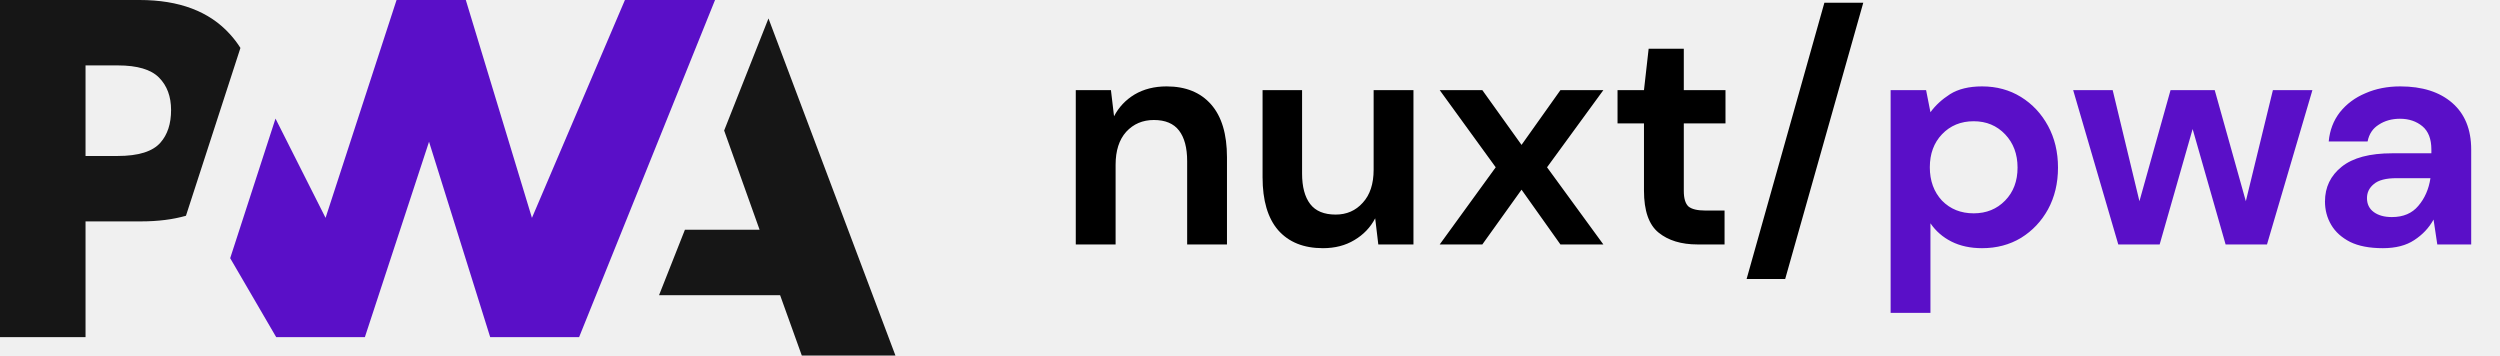
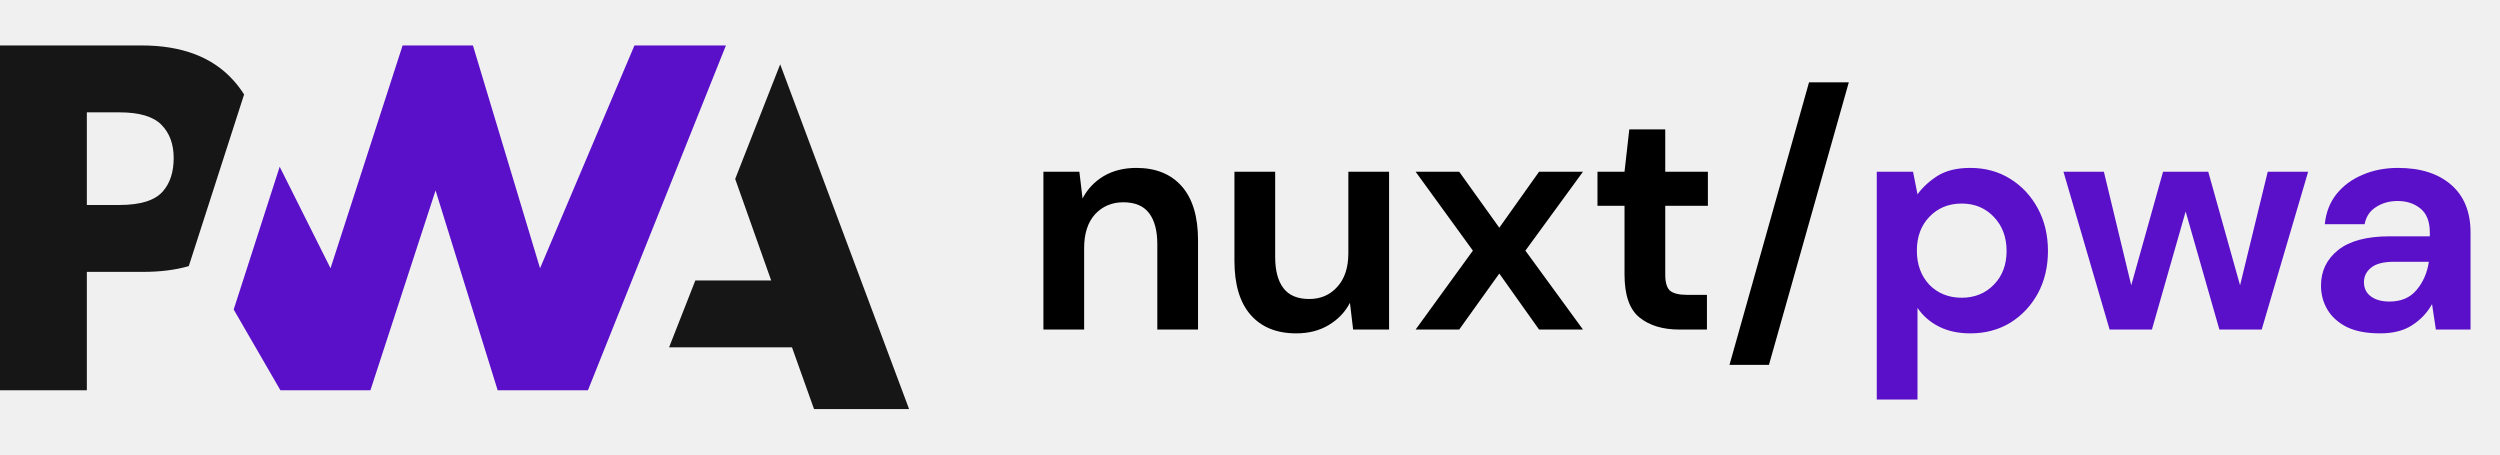
- <svg xmlns="http://www.w3.org/2000/svg" width="225" height="32" viewBox="0 0 225 32" fill="none">
-   <g clip-path="url(#clip0)">
-     <path d="M59.314 26.566L61.642 20.679H68.364L65.173 11.748L69.163 1.659L80.59 32H72.163L70.21 26.566H59.314Z" fill="black" fill-opacity="0.91" />
-     <path d="M52.12 30.341L64.353 0L56.243 0.001L47.875 19.608L41.923 0.001H35.69L29.301 19.608L24.795 10.673L20.717 23.236L24.857 30.341H32.839L38.613 12.758L44.117 30.341H52.12Z" fill="#5A0FC8" />
-     <path d="M7.698 19.925H12.694C14.207 19.925 15.554 19.756 16.736 19.418L18.028 15.439L21.639 4.314C21.364 3.879 21.05 3.466 20.696 3.078C18.843 1.025 16.13 0 12.559 0H0V30.341H7.698V19.925ZM14.31 6.98C15.035 7.709 15.397 8.684 15.397 9.906C15.397 11.137 15.078 12.114 14.442 12.835C13.743 13.637 12.458 14.038 10.585 14.038H7.698V5.887H10.607C12.352 5.887 13.587 6.251 14.31 6.98Z" fill="black" fill-opacity="0.91" />
-     <path d="M96.82 22V8.112H99.984L100.264 10.464C100.693 9.643 101.309 8.989 102.112 8.504C102.933 8.019 103.895 7.776 104.996 7.776C106.713 7.776 108.048 8.317 109 9.4C109.952 10.483 110.428 12.069 110.428 14.16V22H106.844V14.496C106.844 13.301 106.601 12.387 106.116 11.752C105.631 11.117 104.875 10.8 103.848 10.8C102.84 10.8 102.009 11.155 101.356 11.864C100.721 12.573 100.404 13.563 100.404 14.832V22H96.82ZM119.063 22.336C117.327 22.336 115.983 21.795 115.031 20.712C114.098 19.629 113.631 18.043 113.631 15.952V8.112H117.187V15.616C117.187 16.811 117.43 17.725 117.915 18.36C118.4 18.995 119.166 19.312 120.211 19.312C121.2 19.312 122.012 18.957 122.647 18.248C123.3 17.539 123.627 16.549 123.627 15.28V8.112H127.211V22H124.047L123.767 19.648C123.338 20.469 122.712 21.123 121.891 21.608C121.088 22.093 120.146 22.336 119.063 22.336ZM129.574 22L134.614 15.056L129.574 8.112H133.41L136.938 13.04L140.438 8.112H144.302L139.234 15.056L144.302 22H140.438L136.938 17.072L133.41 22H129.574ZM152.774 22C151.318 22 150.151 21.645 149.274 20.936C148.396 20.227 147.958 18.967 147.958 17.156V11.108H145.578V8.112H147.958L148.378 4.388H151.542V8.112H155.294V11.108H151.542V17.184C151.542 17.856 151.682 18.323 151.962 18.584C152.26 18.827 152.764 18.948 153.474 18.948H155.21V22H152.774ZM157.195 25.108L164.195 0.244H167.695L160.667 25.108H157.195Z" fill="black" />
-     <path d="M170.156 28.16V8.112H173.348L173.74 10.1C174.188 9.484 174.776 8.943 175.504 8.476C176.251 8.009 177.212 7.776 178.388 7.776C179.695 7.776 180.861 8.093 181.888 8.728C182.915 9.363 183.727 10.231 184.324 11.332C184.921 12.433 185.22 13.684 185.22 15.084C185.22 16.484 184.921 17.735 184.324 18.836C183.727 19.919 182.915 20.777 181.888 21.412C180.861 22.028 179.695 22.336 178.388 22.336C177.343 22.336 176.428 22.14 175.644 21.748C174.86 21.356 174.225 20.805 173.74 20.096V28.16H170.156ZM177.632 19.2C178.771 19.2 179.713 18.817 180.46 18.052C181.207 17.287 181.58 16.297 181.58 15.084C181.58 13.871 181.207 12.872 180.46 12.088C179.713 11.304 178.771 10.912 177.632 10.912C176.475 10.912 175.523 11.304 174.776 12.088C174.048 12.853 173.684 13.843 173.684 15.056C173.684 16.269 174.048 17.268 174.776 18.052C175.523 18.817 176.475 19.2 177.632 19.2ZM190.645 22L186.585 8.112H190.141L192.549 18.108L195.349 8.112H199.325L202.125 18.108L204.561 8.112H208.117L204.029 22H200.305L197.337 11.612L194.369 22H190.645ZM214.456 22.336C213.261 22.336 212.281 22.149 211.516 21.776C210.75 21.384 210.181 20.871 209.808 20.236C209.434 19.601 209.248 18.901 209.248 18.136C209.248 16.848 209.752 15.803 210.76 15C211.768 14.197 213.28 13.796 215.296 13.796H218.824V13.46C218.824 12.508 218.553 11.808 218.012 11.36C217.47 10.912 216.798 10.688 215.996 10.688C215.268 10.688 214.633 10.865 214.092 11.22C213.55 11.556 213.214 12.06 213.084 12.732H209.584C209.677 11.724 210.013 10.847 210.592 10.1C211.189 9.353 211.954 8.784 212.888 8.392C213.821 7.981 214.866 7.776 216.024 7.776C218.002 7.776 219.561 8.271 220.7 9.26C221.838 10.249 222.408 11.649 222.408 13.46V22H219.356L219.02 19.76C218.609 20.507 218.03 21.123 217.284 21.608C216.556 22.093 215.613 22.336 214.456 22.336ZM215.268 19.536C216.294 19.536 217.088 19.2 217.648 18.528C218.226 17.856 218.59 17.025 218.74 16.036H215.688C214.736 16.036 214.054 16.213 213.644 16.568C213.233 16.904 213.028 17.324 213.028 17.828C213.028 18.369 213.233 18.789 213.644 19.088C214.054 19.387 214.596 19.536 215.268 19.536Z" fill="#5A0FC8" />
-   </g>
-   <defs>
-     <clipPath id="clip0">
-       <rect width="225" height="32" fill="white" />
-     </clipPath>
-   </defs>
+ <svg xmlns="http://www.w3.org/2000/svg" width="220" height="40" viewBox="0 0 220 40" fill="none">
+   <path d="M58.879 30.566L61.19 24.679H67.863L64.696 15.748L68.656 5.659L80 36H71.635L69.696 30.566H58.879Z" fill="black" fill-opacity="0.91" />
+   <path d="M51.738 34.341L63.882 4L55.831 4.001L47.524 23.608L41.617 4.001H35.429L29.086 23.608L24.613 14.673L20.565 27.236L24.675 34.341H32.598L38.33 16.758L43.794 34.341H51.738Z" fill="#5A0FC8" />
+   <path d="M7.642 23.925H12.601C14.103 23.925 15.44 23.756 16.613 23.418L17.896 19.439L21.48 8.314C21.207 7.879 20.896 7.466 20.545 7.078C18.705 5.025 16.012 4 12.467 4H0V34.341H7.642V23.925ZM14.206 10.98C14.925 11.709 15.284 12.684 15.284 13.906C15.284 15.137 14.968 16.113 14.336 16.835C13.643 17.637 12.367 18.038 10.508 18.038H7.642V9.887H10.529C12.261 9.887 13.487 10.251 14.206 10.98Z" fill="black" fill-opacity="0.91" />
+   <path d="M91.82 29V15.112H94.984L95.264 17.464C95.693 16.643 96.309 15.989 97.112 15.504C97.933 15.019 98.895 14.776 99.996 14.776C101.713 14.776 103.048 15.317 104 16.4C104.952 17.483 105.428 19.069 105.428 21.16V29H101.844V21.496C101.844 20.301 101.601 19.387 101.116 18.752C100.631 18.117 99.875 17.8 98.848 17.8C97.84 17.8 97.009 18.155 96.356 18.864C95.721 19.573 95.404 20.563 95.404 21.832V29H91.82ZM122.239 15.112V29H119.075L118.795 26.648C118.366 27.469 117.74 28.123 116.919 28.608C116.116 29.093 115.164 29.336 114.063 29.336C112.346 29.336 111.011 28.795 110.059 27.712C109.107 26.629 108.631 25.043 108.631 22.952V15.112H112.215V22.616C112.215 23.811 112.458 24.725 112.943 25.36C113.428 25.995 114.184 26.312 115.211 26.312C116.219 26.312 117.04 25.957 117.675 25.248C118.328 24.539 118.655 23.549 118.655 22.28V15.112H122.239ZM124.574 29L129.614 22.056L124.574 15.112H128.41L131.938 20.04L135.438 15.112H139.302L134.234 22.056L139.302 29H135.438L131.938 24.072L128.41 29H124.574ZM147.774 29C146.318 29 145.151 28.645 144.274 27.936C143.396 27.227 142.958 25.967 142.958 24.156V18.108H140.578V15.112H142.958L143.378 11.388H146.542V15.112H150.294V18.108H146.542V24.184C146.542 24.856 146.682 25.323 146.962 25.584C147.26 25.827 147.764 25.948 148.474 25.948H150.21V29H147.774ZM152.195 32.108L159.195 7.244H162.695L155.667 32.108H152.195Z" fill="black" />
+   <path d="M165.156 35.16V15.112H168.348L168.74 17.1C169.188 16.484 169.776 15.943 170.504 15.476C171.251 15.009 172.212 14.776 173.388 14.776C174.695 14.776 175.861 15.093 176.888 15.728C177.915 16.363 178.727 17.231 179.324 18.332C179.921 19.433 180.22 20.684 180.22 22.084C180.22 23.484 179.921 24.735 179.324 25.836C178.727 26.919 177.915 27.777 176.888 28.412C175.861 29.028 174.695 29.336 173.388 29.336C172.343 29.336 171.428 29.14 170.644 28.748C169.86 28.356 169.225 27.805 168.74 27.096V35.16H165.156ZM172.632 26.2C173.771 26.2 174.713 25.817 175.46 25.052C176.207 24.287 176.58 23.297 176.58 22.084C176.58 20.871 176.207 19.872 175.46 19.088C174.713 18.304 173.771 17.912 172.632 17.912C171.475 17.912 170.523 18.304 169.776 19.088C169.048 19.853 168.684 20.843 168.684 22.056C168.684 23.269 169.048 24.268 169.776 25.052C170.523 25.817 171.475 26.2 172.632 26.2ZM185.645 29L181.585 15.112H185.141L187.549 25.108L190.349 15.112H194.325L197.125 25.108L199.561 15.112H203.117L199.029 29H195.305L192.337 18.612L189.369 29H185.645ZM209.456 29.336C208.261 29.336 207.281 29.149 206.516 28.776C205.75 28.384 205.181 27.871 204.808 27.236C204.434 26.601 204.248 25.901 204.248 25.136C204.248 23.848 204.752 22.803 205.76 22C206.768 21.197 208.28 20.796 210.296 20.796H213.824V20.46C213.824 19.508 213.553 18.808 213.012 18.36C212.47 17.912 211.798 17.688 210.996 17.688C210.268 17.688 209.633 17.865 209.092 18.22C208.55 18.556 208.214 19.06 208.084 19.732H204.584C204.677 18.724 205.013 17.847 205.592 17.1C206.189 16.353 206.954 15.784 207.888 15.392C208.821 14.981 209.866 14.776 211.024 14.776C213.002 14.776 214.561 15.271 215.7 16.26C216.838 17.249 217.408 18.649 217.408 20.46V29H214.356L214.02 26.76C213.609 27.507 213.03 28.123 212.284 28.608C211.556 29.093 210.613 29.336 209.456 29.336ZM210.268 26.536C211.294 26.536 212.088 26.2 212.648 25.528C213.226 24.856 213.59 24.025 213.74 23.036H210.688C209.736 23.036 209.054 23.213 208.644 23.568C208.233 23.904 208.028 24.324 208.028 24.828C208.028 25.369 208.233 25.789 208.644 26.088C209.054 26.387 209.596 26.536 210.268 26.536Z" fill="#5A0FC8" />
</svg>
